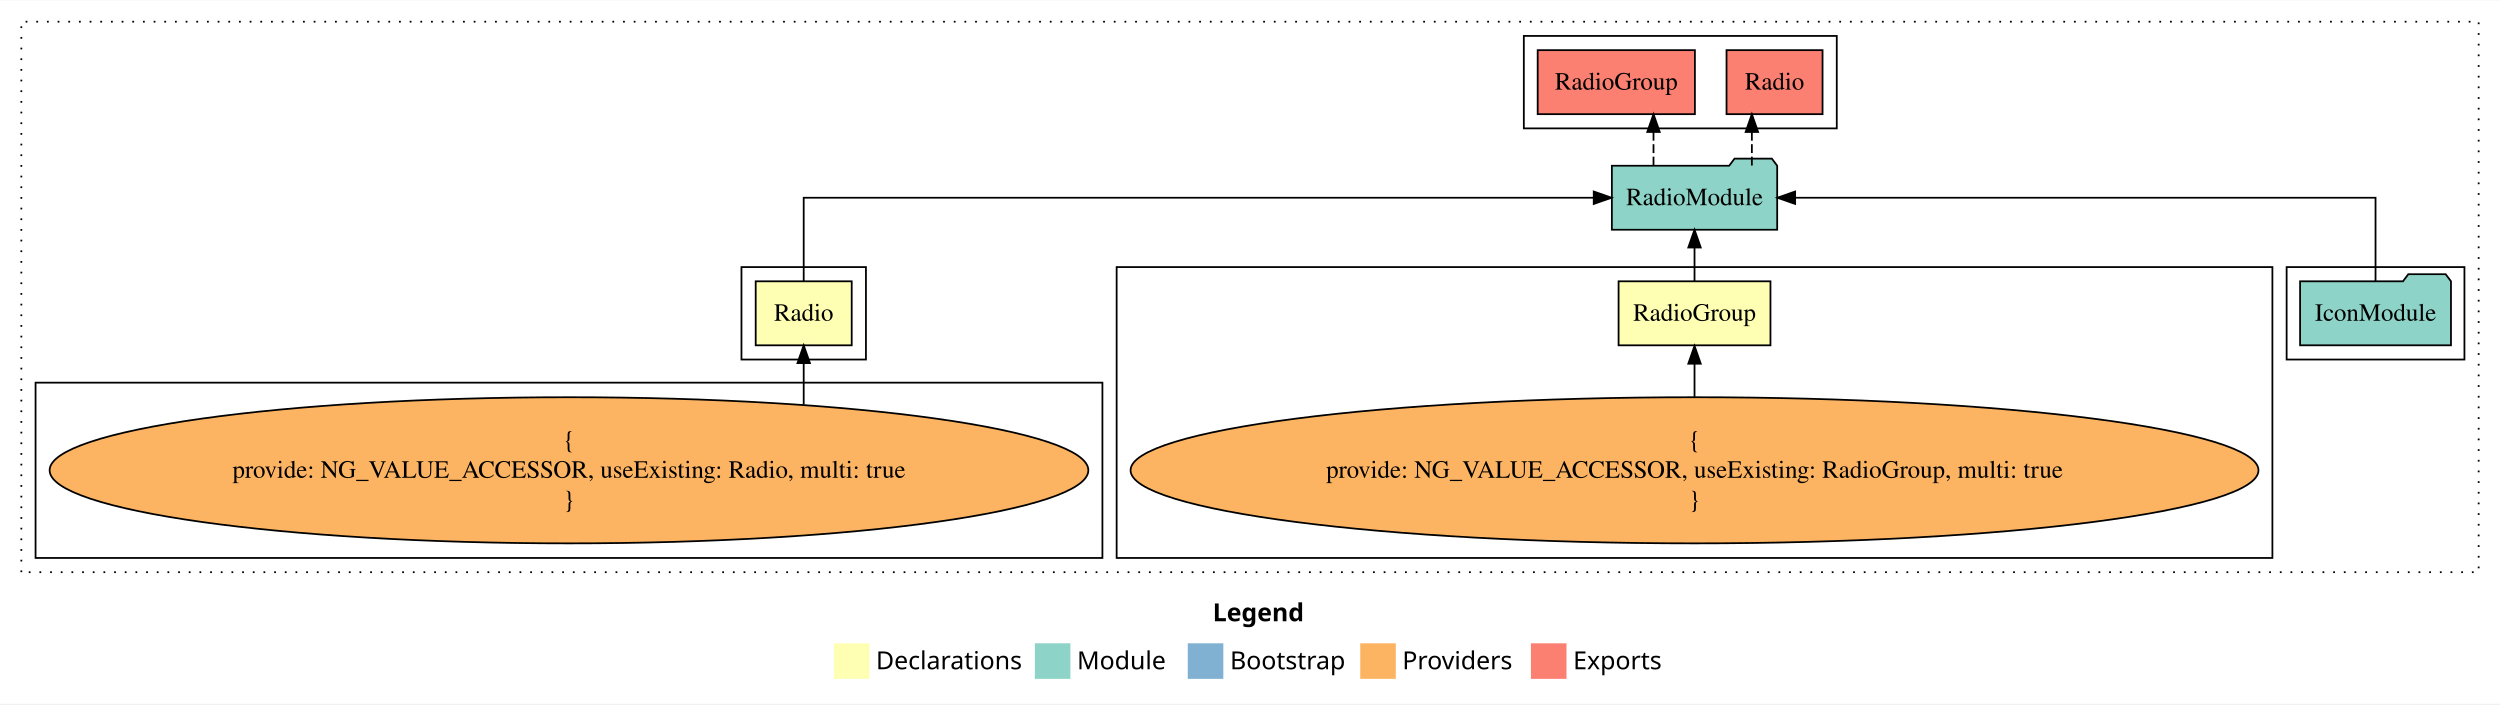
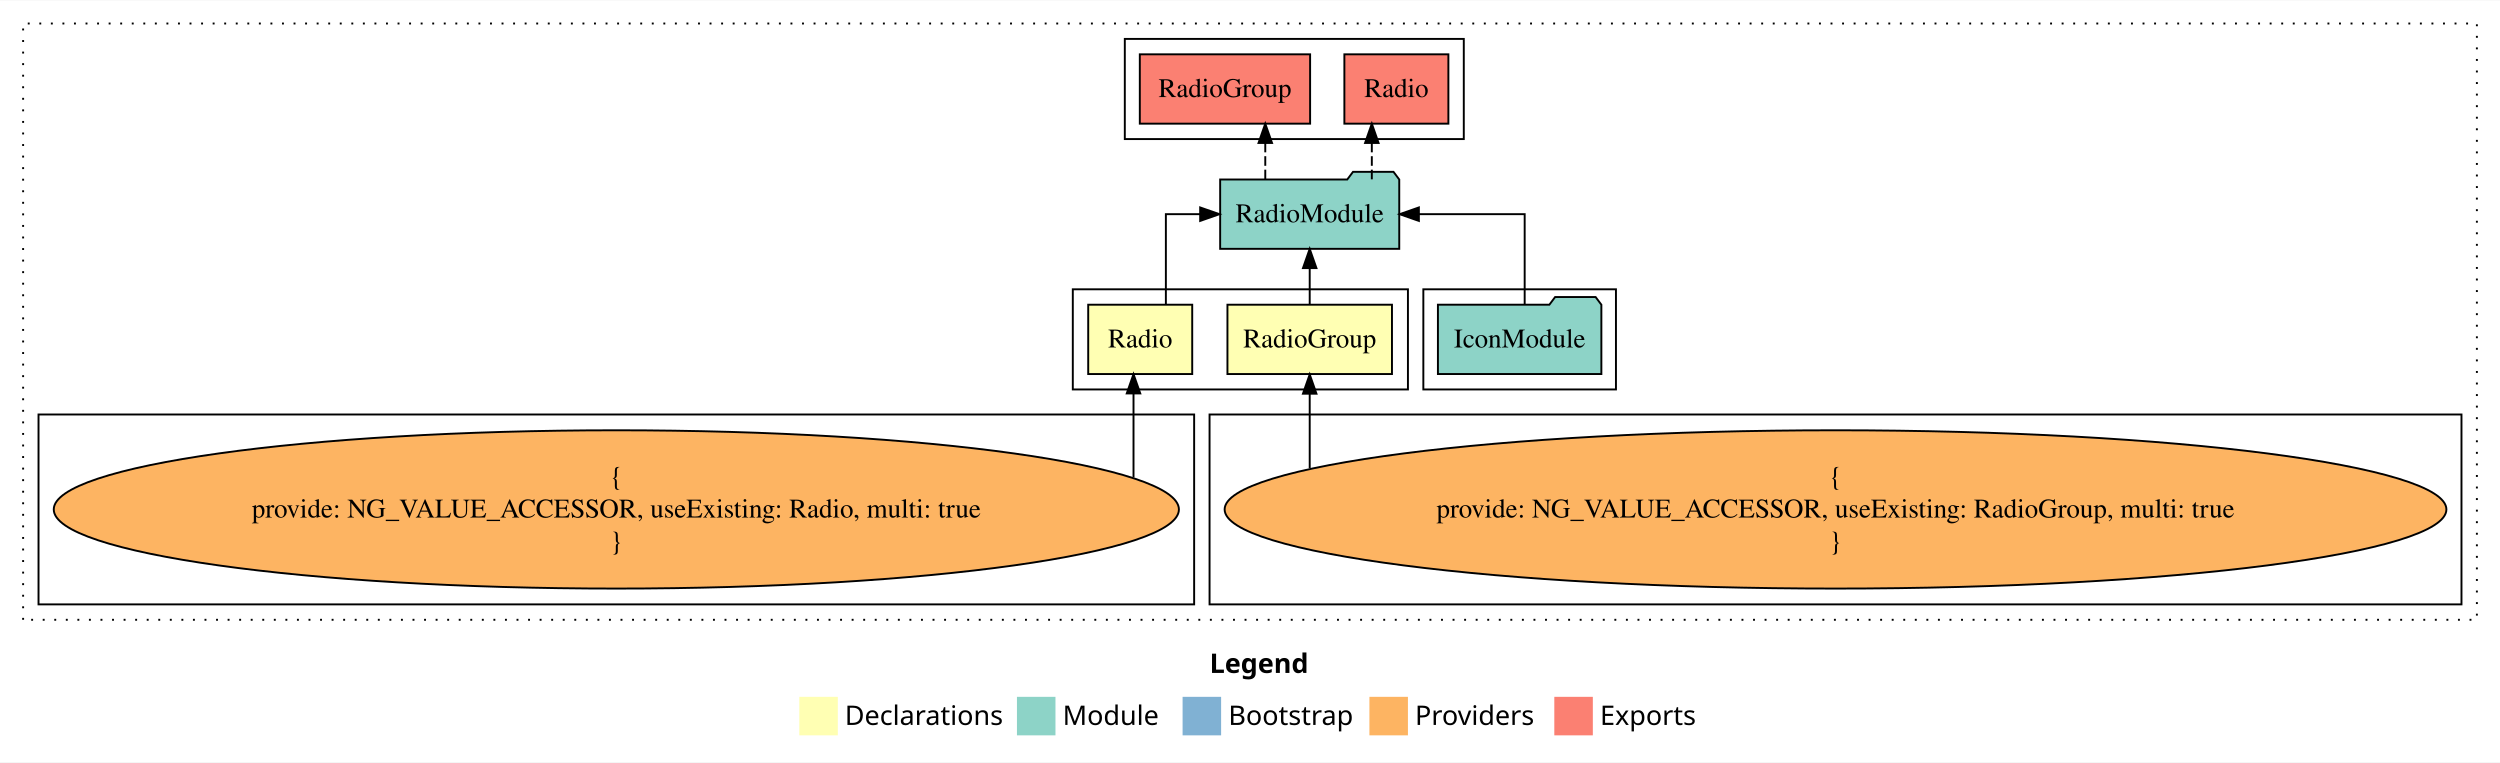
- <svg xmlns="http://www.w3.org/2000/svg" width="1406pt" height="396pt" viewBox="0.00 0.00 1406.00 395.59">
+ <svg xmlns="http://www.w3.org/2000/svg" width="1298pt" height="396pt" viewBox="0.00 0.00 1298.00 395.59">
  <g id="graph0" class="graph" transform="scale(1 1) rotate(0) translate(4 391.59)">
-     <polygon fill="white" stroke="transparent" points="-4,4 -4,-391.59 1402,-391.59 1402,4 -4,4" />
-     <text text-anchor="start" x="678.01" y="-42.4" font-family="Times-12" font-weight="bold" font-size="14.00">Legend</text>
-     <polygon fill="#ffffb3" stroke="transparent" points="465,-10 465,-30 485,-30 485,-10 465,-10" />
-     <text text-anchor="start" x="488.63" y="-15.4" font-family="Times-12" font-size="14.00">  Declarations</text>
-     <polygon fill="#8dd3c7" stroke="transparent" points="578,-10 578,-30 598,-30 598,-10 578,-10" />
-     <text text-anchor="start" x="601.73" y="-15.4" font-family="Times-12" font-size="14.00">  Module</text>
-     <polygon fill="#80b1d3" stroke="transparent" points="664,-10 664,-30 684,-30 684,-10 664,-10" />
-     <text text-anchor="start" x="687.78" y="-15.4" font-family="Times-12" font-size="14.00">  Bootstrap</text>
-     <polygon fill="#fdb462" stroke="transparent" points="761,-10 761,-30 781,-30 781,-10 761,-10" />
-     <text text-anchor="start" x="784.67" y="-15.4" font-family="Times-12" font-size="14.00">  Providers</text>
-     <polygon fill="#fb8072" stroke="transparent" points="857,-10 857,-30 877,-30 877,-10 857,-10" />
-     <text text-anchor="start" x="880.73" y="-15.4" font-family="Times-12" font-size="14.00">  Exports</text>
+     <polygon fill="white" stroke="transparent" points="-4,4 -4,-391.59 1294,-391.59 1294,4 -4,4" />
+     <text text-anchor="start" x="624.01" y="-42.4" font-family="Times-12" font-weight="bold" font-size="14.00">Legend</text>
+     <polygon fill="#ffffb3" stroke="transparent" points="411,-10 411,-30 431,-30 431,-10 411,-10" />
+     <text text-anchor="start" x="434.63" y="-15.4" font-family="Times-12" font-size="14.00">  Declarations</text>
+     <polygon fill="#8dd3c7" stroke="transparent" points="524,-10 524,-30 544,-30 544,-10 524,-10" />
+     <text text-anchor="start" x="547.73" y="-15.4" font-family="Times-12" font-size="14.00">  Module</text>
+     <polygon fill="#80b1d3" stroke="transparent" points="610,-10 610,-30 630,-30 630,-10 610,-10" />
+     <text text-anchor="start" x="633.78" y="-15.4" font-family="Times-12" font-size="14.00">  Bootstrap</text>
+     <polygon fill="#fdb462" stroke="transparent" points="707,-10 707,-30 727,-30 727,-10 707,-10" />
+     <text text-anchor="start" x="730.67" y="-15.4" font-family="Times-12" font-size="14.00">  Providers</text>
+     <polygon fill="#fb8072" stroke="transparent" points="803,-10 803,-30 823,-30 823,-10 803,-10" />
+     <text text-anchor="start" x="826.73" y="-15.4" font-family="Times-12" font-size="14.00">  Exports</text>
    <g id="clust1" class="cluster">
-       <polygon fill="none" stroke="black" stroke-dasharray="1,5" points="8,-70 8,-379.59 1390,-379.59 1390,-70 8,-70" />
+       <polygon fill="none" stroke="black" stroke-dasharray="1,5" points="8,-70 8,-379.59 1282,-379.59 1282,-70 8,-70" />
+     </g>
+     <g id="clust2" class="cluster">
+       <polygon fill="none" stroke="black" points="553,-189.59 553,-241.59 727,-241.59 727,-189.59 553,-189.59" />
+     </g>
+     <g id="clust4" class="cluster">
+       <polygon fill="none" stroke="black" points="624,-78 624,-176.59 1274,-176.59 1274,-78 624,-78" />
    </g>
    <g id="clust5" class="cluster">
-       <polygon fill="none" stroke="black" points="1282,-189.59 1282,-241.59 1382,-241.59 1382,-189.59 1282,-189.59" />
-     </g>
-     <g id="clust4" class="cluster">
-       <polygon fill="none" stroke="black" points="624,-78 624,-241.59 1274,-241.59 1274,-78 624,-78" />
+       <polygon fill="none" stroke="black" points="735,-189.59 735,-241.59 835,-241.59 835,-189.59 735,-189.59" />
    </g>
    <g id="clust6" class="cluster">
-       <polygon fill="none" stroke="black" points="853,-319.59 853,-371.59 1029,-371.59 1029,-319.59 853,-319.59" />
-     </g>
-     <g id="clust2" class="cluster">
-       <polygon fill="none" stroke="black" points="413,-189.59 413,-241.59 483,-241.59 483,-189.59 413,-189.59" />
+       <polygon fill="none" stroke="black" points="580,-319.59 580,-371.59 756,-371.59 756,-319.59 580,-319.59" />
    </g>
    <g id="clust3" class="cluster">
      <polygon fill="none" stroke="black" points="16,-78 16,-176.59 616,-176.59 616,-78 16,-78" />
    </g>
    <g id="node1" class="node">
-       <polygon fill="#ffffb3" stroke="black" points="475,-233.59 421,-233.59 421,-197.59 475,-197.59 475,-233.59" />
-       <text text-anchor="middle" x="448" y="-211.39" font-family="Times,serif" font-size="14.00">Radio</text>
+       <polygon fill="#ffffb3" stroke="black" points="615,-233.59 561,-233.59 561,-197.59 615,-197.59 615,-233.59" />
+       <text text-anchor="middle" x="588" y="-211.39" font-family="Times,serif" font-size="14.00">Radio</text>
    </g>
    <g id="node3" class="node">
-       <polygon fill="#8dd3c7" stroke="black" points="995.49,-298.59 992.49,-302.59 971.49,-302.59 968.49,-298.59 902.51,-298.59 902.51,-262.59 995.49,-262.59 995.49,-298.59" />
-       <text text-anchor="middle" x="949" y="-276.39" font-family="Times,serif" font-size="14.00">RadioModule</text>
+       <polygon fill="#8dd3c7" stroke="black" points="722.49,-298.59 719.49,-302.59 698.49,-302.59 695.49,-298.59 629.51,-298.59 629.51,-262.59 722.49,-262.59 722.49,-298.59" />
+       <text text-anchor="middle" x="676" y="-276.39" font-family="Times,serif" font-size="14.00">RadioModule</text>
    </g>
    <g id="edge1" class="edge">
-       <path fill="none" stroke="black" d="M448,-233.7C448,-252.93 448,-280.59 448,-280.59 448,-280.59 892.32,-280.59 892.32,-280.59" />
-       <polygon fill="black" stroke="black" points="892.32,-284.09 902.32,-280.59 892.32,-277.09 892.32,-284.09" />
+       <path fill="none" stroke="black" d="M601.32,-233.7C601.32,-252.93 601.32,-280.59 601.32,-280.59 601.32,-280.59 619.13,-280.59 619.13,-280.59" />
+       <polygon fill="black" stroke="black" points="619.13,-284.09 629.13,-280.59 619.13,-277.09 619.13,-284.09" />
    </g>
    <g id="node2" class="node">
-       <polygon fill="#ffffb3" stroke="black" points="991.71,-233.59 906.29,-233.59 906.29,-197.59 991.71,-197.59 991.71,-233.59" />
-       <text text-anchor="middle" x="949" y="-211.39" font-family="Times,serif" font-size="14.00">RadioGroup</text>
+       <polygon fill="#ffffb3" stroke="black" points="718.71,-233.59 633.29,-233.59 633.29,-197.59 718.71,-197.59 718.71,-233.59" />
+       <text text-anchor="middle" x="676" y="-211.39" font-family="Times,serif" font-size="14.00">RadioGroup</text>
    </g>
    <g id="edge3" class="edge">
-       <path fill="none" stroke="black" d="M949,-233.7C949,-233.7 949,-252.58 949,-252.58" />
-       <polygon fill="black" stroke="black" points="945.5,-252.58 949,-262.58 952.5,-252.58 945.5,-252.58" />
+       <path fill="none" stroke="black" d="M676,-233.7C676,-233.7 676,-252.58 676,-252.58" />
+       <polygon fill="black" stroke="black" points="672.5,-252.58 676,-262.58 679.5,-252.58 672.5,-252.58" />
    </g>
    <g id="node7" class="node">
-       <polygon fill="#fb8072" stroke="black" points="1021,-363.59 967,-363.59 967,-327.59 1021,-327.59 1021,-363.59" />
-       <text text-anchor="middle" x="994" y="-341.39" font-family="Times,serif" font-size="14.00">Radio </text>
+       <polygon fill="#fb8072" stroke="black" points="748,-363.59 694,-363.59 694,-327.59 748,-327.59 748,-363.59" />
+       <text text-anchor="middle" x="721" y="-341.39" font-family="Times,serif" font-size="14.00">Radio </text>
    </g>
    <g id="edge6" class="edge">
-       <path fill="none" stroke="black" stroke-dasharray="5,2" d="M981.25,-298.7C981.25,-298.7 981.25,-317.58 981.25,-317.58" />
-       <polygon fill="black" stroke="black" points="977.75,-317.58 981.25,-327.58 984.75,-317.58 977.75,-317.58" />
+       <path fill="none" stroke="black" stroke-dasharray="5,2" d="M708.25,-298.7C708.25,-298.7 708.25,-317.58 708.25,-317.58" />
+       <polygon fill="black" stroke="black" points="704.75,-317.58 708.25,-327.58 711.75,-317.58 704.75,-317.58" />
    </g>
    <g id="node8" class="node">
-       <polygon fill="#fb8072" stroke="black" points="949.21,-363.59 860.79,-363.59 860.79,-327.59 949.21,-327.59 949.21,-363.59" />
-       <text text-anchor="middle" x="905" y="-341.39" font-family="Times,serif" font-size="14.00">RadioGroup </text>
+       <polygon fill="#fb8072" stroke="black" points="676.21,-363.59 587.79,-363.59 587.79,-327.59 676.21,-327.59 676.21,-363.59" />
+       <text text-anchor="middle" x="632" y="-341.39" font-family="Times,serif" font-size="14.00">RadioGroup </text>
    </g>
    <g id="edge7" class="edge">
-       <path fill="none" stroke="black" stroke-dasharray="5,2" d="M925.93,-298.7C925.93,-298.7 925.93,-317.58 925.93,-317.58" />
-       <polygon fill="black" stroke="black" points="922.43,-317.58 925.93,-327.58 929.43,-317.58 922.43,-317.58" />
+       <path fill="none" stroke="black" stroke-dasharray="5,2" d="M652.93,-298.7C652.93,-298.7 652.93,-317.58 652.93,-317.58" />
+       <polygon fill="black" stroke="black" points="649.43,-317.58 652.93,-327.58 656.43,-317.58 649.43,-317.58" />
    </g>
    <g id="node4" class="node">
      <ellipse fill="#fdb462" stroke="black" cx="316" cy="-127.3" rx="292.09" ry="41.09" />
      <text text-anchor="middle" x="316" y="-139.9" font-family="Times,serif" font-size="14.00">{</text>
      <text text-anchor="middle" x="316" y="-123.1" font-family="Times,serif" font-size="14.00">    provide: NG_VALUE_ACCESSOR, useExisting: Radio, multi: true</text>
      <text text-anchor="middle" x="316" y="-106.3" font-family="Times,serif" font-size="14.00">}</text>
    </g>
    <g id="edge2" class="edge">
-       <path fill="none" stroke="black" d="M448,-164.23C448,-164.23 448,-187.58 448,-187.58" />
-       <polygon fill="black" stroke="black" points="444.5,-187.58 448,-197.58 451.5,-187.58 444.5,-187.58" />
+       <path fill="none" stroke="black" d="M584.52,-143.9C584.52,-143.9 584.52,-187.54 584.52,-187.54" />
+       <polygon fill="black" stroke="black" points="581.02,-187.54 584.52,-197.54 588.02,-187.54 581.02,-187.54" />
    </g>
    <g id="node5" class="node">
      <ellipse fill="#fdb462" stroke="black" cx="949" cy="-127.3" rx="317.17" ry="41.09" />
      <text text-anchor="middle" x="949" y="-139.9" font-family="Times,serif" font-size="14.00">{</text>
      <text text-anchor="middle" x="949" y="-123.1" font-family="Times,serif" font-size="14.00">    provide: NG_VALUE_ACCESSOR, useExisting: RadioGroup, multi: true</text>
      <text text-anchor="middle" x="949" y="-106.3" font-family="Times,serif" font-size="14.00">}</text>
    </g>
    <g id="edge4" class="edge">
-       <path fill="none" stroke="black" d="M949,-168.6C949,-168.6 949,-187.26 949,-187.26" />
-       <polygon fill="black" stroke="black" points="945.5,-187.26 949,-197.26 952.5,-187.26 945.5,-187.26" />
+       <path fill="none" stroke="black" d="M676,-148.67C676,-148.67 676,-187.4 676,-187.4" />
+       <polygon fill="black" stroke="black" points="672.5,-187.4 676,-197.4 679.5,-187.4 672.5,-187.4" />
    </g>
    <g id="node6" class="node">
-       <polygon fill="#8dd3c7" stroke="black" points="1374.43,-233.59 1371.43,-237.59 1350.43,-237.59 1347.43,-233.59 1289.57,-233.59 1289.57,-197.59 1374.43,-197.59 1374.43,-233.59" />
-       <text text-anchor="middle" x="1332" y="-211.39" font-family="Times,serif" font-size="14.00">IconModule</text>
+       <polygon fill="#8dd3c7" stroke="black" points="827.43,-233.59 824.43,-237.59 803.43,-237.59 800.43,-233.59 742.57,-233.59 742.57,-197.59 827.43,-197.59 827.43,-233.59" />
+       <text text-anchor="middle" x="785" y="-211.39" font-family="Times,serif" font-size="14.00">IconModule</text>
    </g>
    <g id="edge5" class="edge">
-       <path fill="none" stroke="black" d="M1332,-233.7C1332,-252.93 1332,-280.59 1332,-280.59 1332,-280.59 1005.58,-280.59 1005.58,-280.59" />
-       <polygon fill="black" stroke="black" points="1005.58,-277.09 995.58,-280.59 1005.58,-284.09 1005.58,-277.09" />
+       <path fill="none" stroke="black" d="M787.61,-233.7C787.61,-252.93 787.61,-280.59 787.61,-280.59 787.61,-280.59 732.68,-280.59 732.68,-280.59" />
+       <polygon fill="black" stroke="black" points="732.68,-277.09 722.68,-280.59 732.68,-284.09 732.68,-277.09" />
    </g>
  </g>
</svg>
